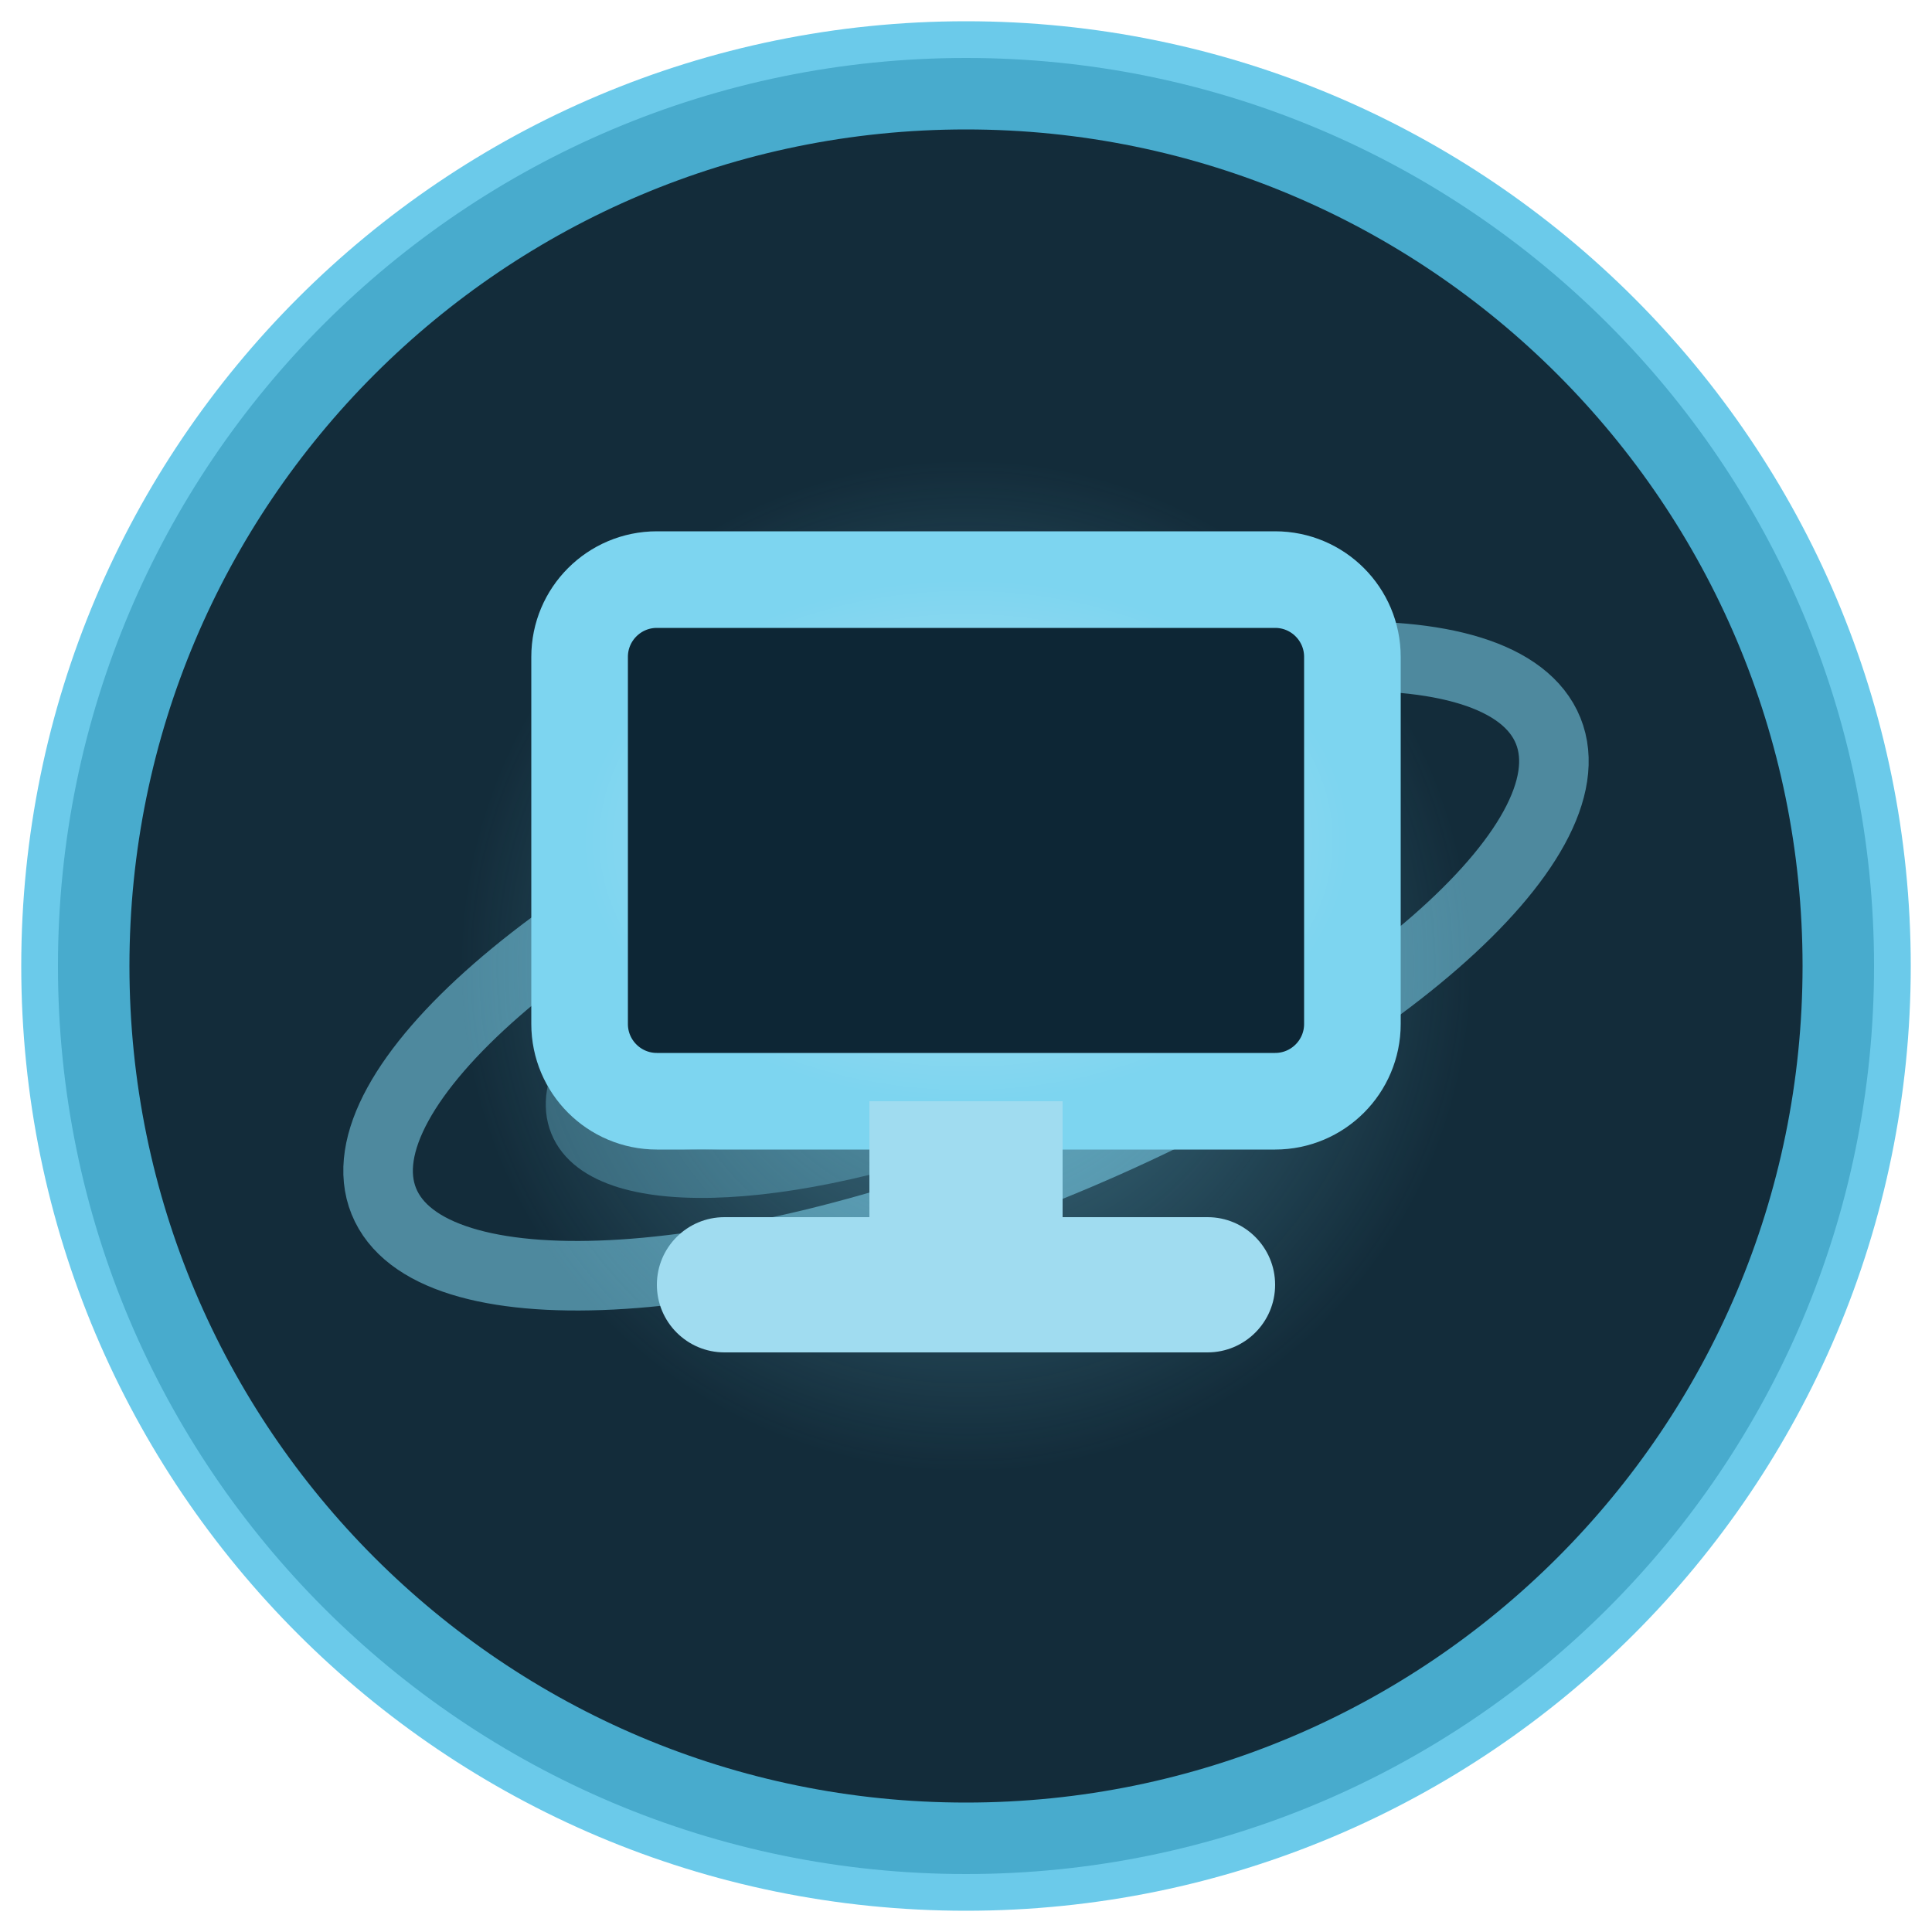
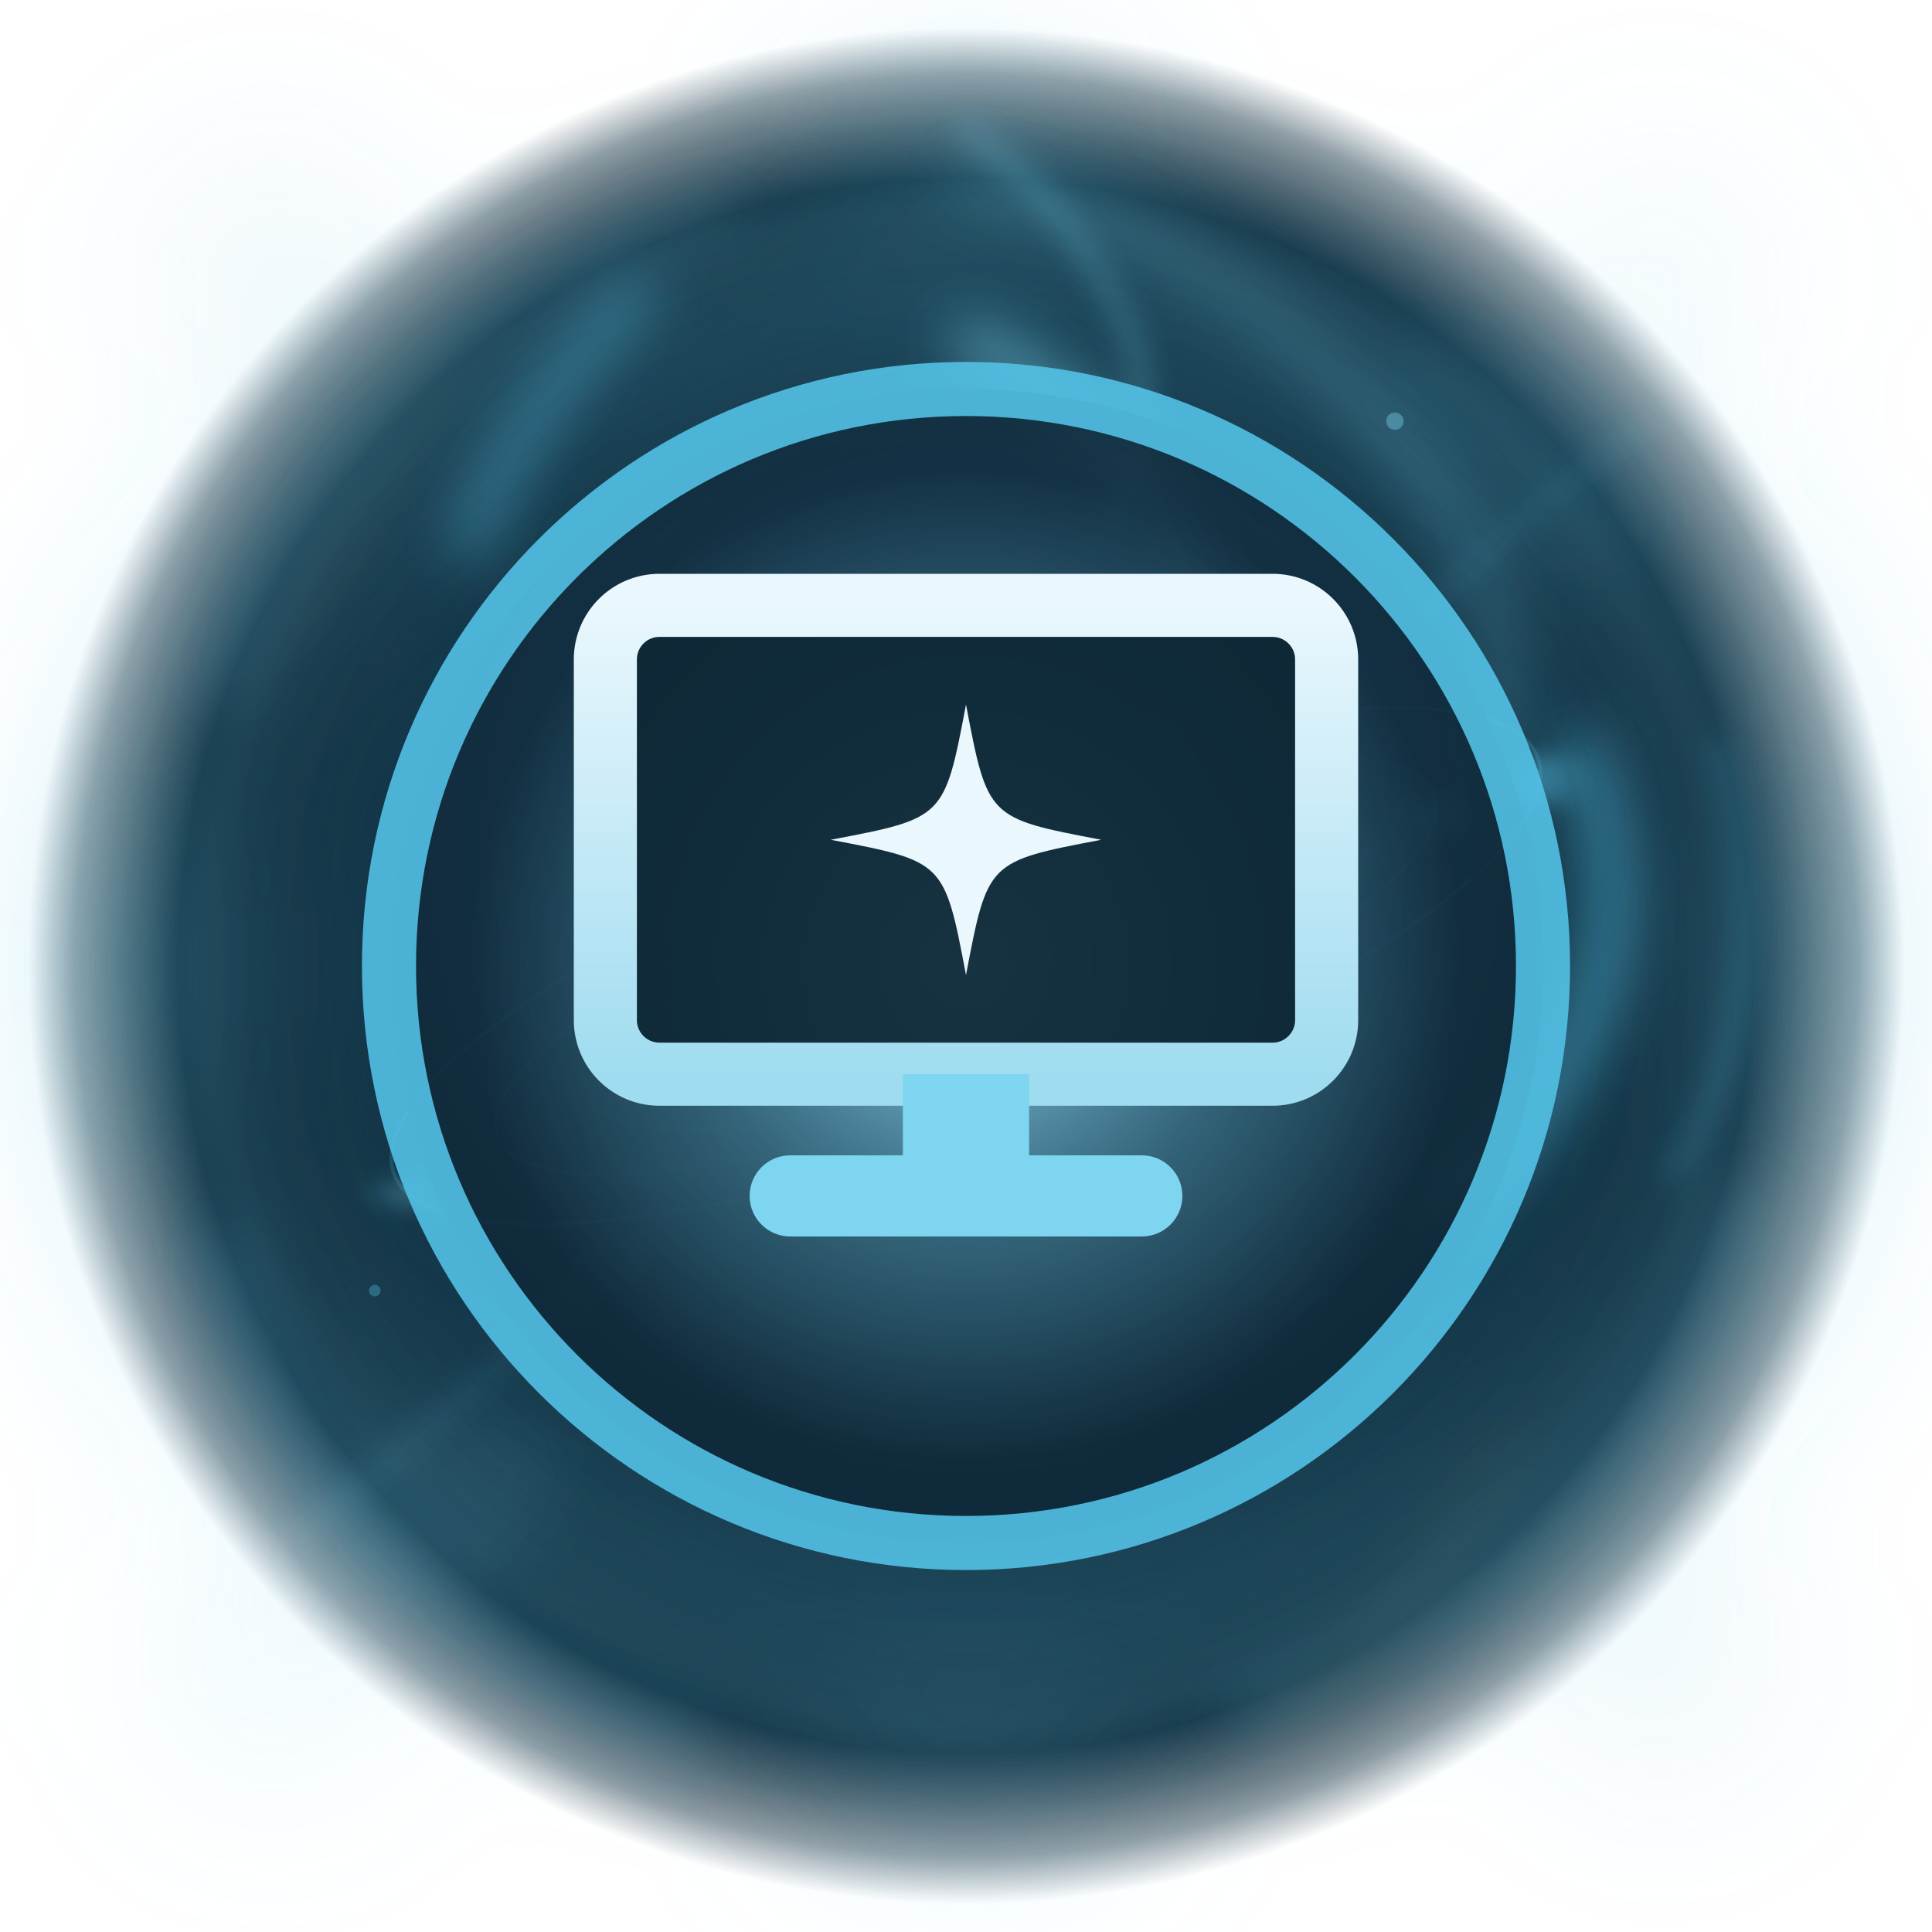
- <svg xmlns="http://www.w3.org/2000/svg" viewBox="0 0 100 100" width="32" height="32" role="img">
+ <svg xmlns="http://www.w3.org/2000/svg" viewBox="0 0 300 300" width="440" height="440">
  <defs>
-     <radialGradient id="starscape-tray-halo">
-       <stop offset="0%" stop-color="#a0dcf0" stop-opacity=".55" />
-       <stop offset="40%" stop-color="#7dd5f0" stop-opacity=".275" />
-       <stop offset="100%" stop-color="#7dd5f0" stop-opacity="0" />
+     <radialGradient id="tunnel" cx="50%" cy="50%" r="50%">
+       <stop offset="0%" stop-color="#0d2635" stop-opacity="0" />
+       <stop offset="50%" stop-color="#52c1e6" stop-opacity=".02" />
+       <stop offset="75%" stop-color="#52c1e6" stop-opacity=".08" />
+       <stop offset="90%" stop-color="#7dd5f0" stop-opacity=".10" />
+       <stop offset="100%" stop-color="#52c1e6" stop-opacity=".02" />
    </radialGradient>
-     <radialGradient id="starscape-tray-core">
-       <stop offset="0%" stop-color="#ffffff" stop-opacity=".92" />
-       <stop offset="38%" stop-color="#a0dcf0" />
-       <stop offset="100%" stop-color="#7dd5f0" />
+     <radialGradient id="coreG" cx="50%" cy="50%" r="50%">
+       <stop offset="0%" stop-color="#a0dcf0" />
+       <stop offset="15%" stop-color="#7dd5f0" />
+       <stop offset="50%" stop-color="#52c1e6" stop-opacity=".55" />
+       <stop offset="85%" stop-color="#52c1e6" stop-opacity=".15" />
+       <stop offset="100%" stop-color="#0d2635" stop-opacity="0" />
+     </radialGradient>
+     <radialGradient id="brainG" cx="50%" cy="40%" r="60%">
+       <stop offset="0%" stop-color="#d0eef8" stop-opacity=".2" />
+       <stop offset="100%" stop-color="#52c1e6" stop-opacity=".04" />
+     </radialGradient>
+     <radialGradient id="halo" cx="50%" cy="50%" r="50%">
+       <stop offset="0%" stop-color="#52c1e6" stop-opacity=".28" />
+       <stop offset="40%" stop-color="#52c1e6" stop-opacity=".08" />
+       <stop offset="100%" stop-color="#52c1e6" stop-opacity="0" />
+     </radialGradient>
+     <filter id="fCl" x="-40%" y="-40%" width="180%" height="180%">
+       <feGaussianBlur stdDeviation="14" />
+     </filter>
+     <filter id="fW" x="-50%" y="-50%" width="200%" height="200%">
+       <feGaussianBlur stdDeviation="5" />
+     </filter>
+     <filter id="fTw" x="-60%" y="-60%" width="220%" height="220%">
+       <feGaussianBlur stdDeviation="2.5" />
+     </filter>
+     <filter id="fDk" x="-80%" y="-400%" width="260%" height="900%">
+       <feGaussianBlur stdDeviation="3" />
+     </filter>
+     <filter id="fCo" x="-100%" y="-100%" width="300%" height="300%">
+       <feGaussianBlur stdDeviation="5" result="b" />
+       <feMerge>
+         <feMergeNode in="b" />
+         <feMergeNode in="SourceGraphic" />
+       </feMerge>
+     </filter>
+     <filter id="fNd" x="-200%" y="-200%" width="500%" height="500%">
+       <feGaussianBlur stdDeviation="1.8" result="b" />
+       <feMerge>
+         <feMergeNode in="b" />
+         <feMergeNode in="SourceGraphic" />
+       </feMerge>
+     </filter>
+     <filter id="fBr" x="-40%" y="-40%" width="180%" height="180%">
+       <feGaussianBlur stdDeviation="2" result="b" />
+       <feMerge>
+         <feMergeNode in="b" />
+         <feMergeNode in="SourceGraphic" />
+       </feMerge>
+     </filter>
+     <radialGradient id="bgFade" cx="50%" cy="50%" r="50%">
+       <stop offset="0%" stop-color="#0d2635" />
+       <stop offset="84%" stop-color="#0d2635" />
+       <stop offset="95%" stop-color="#0d2635" stop-opacity=".45" />
+       <stop offset="100%" stop-color="#0d2635" stop-opacity="0" />
    </radialGradient>
  </defs>
-   <circle cx="50" cy="50" r="47" fill="#0d2635" fill-opacity=".97" />
-   <circle cx="50" cy="50" r="46.1" fill="none" stroke="#52c1e6" stroke-width="5.6" stroke-opacity=".85" />
-   <g transform="rotate(-22 50 50)">
-     <ellipse cx="50" cy="50" rx="32.5" ry="11.25" fill="none" stroke="#7dd5f0" stroke-width="3.6" stroke-opacity=".55" />
-     <ellipse cx="50" cy="50" rx="21.9" ry="7.5" fill="none" stroke="#7dd5f0" stroke-width="2.5" stroke-opacity=".33" />
+   <circle cx="150" cy="150" r="147" fill="url(#bgFade)" />
+   <g transform="translate(15,15) scale(0.90)">
+     <g filter="url(#fCl)">
+       <ellipse cx="150" cy="150" rx="155" ry="120" fill="none" stroke="#52c1e6" stroke-width="32" stroke-opacity=".11" />
+       <ellipse cx="150" cy="150" rx="145" ry="112" fill="none" stroke="#7dd5f0" stroke-width="16" stroke-opacity=".08" />
+       <circle cx="150" cy="2" r="28" fill="#52c1e6" fill-opacity=".12" />
+       <circle cx="298" cy="150" r="26" fill="#52c1e6" fill-opacity=".11" />
+       <circle cx="150" cy="298" r="28" fill="#7dd5f0" fill-opacity=".10" />
+       <circle cx="2" cy="150" r="26" fill="#52c1e6" fill-opacity=".12" />
+       <circle cx="270" cy="30" r="22" fill="#7dd5f0" fill-opacity=".09" />
+       <circle cx="270" cy="270" r="22" fill="#52c1e6" fill-opacity=".09" />
+       <circle cx="30" cy="270" r="24" fill="#7dd5f0" fill-opacity=".10" />
+       <circle cx="30" cy="30" r="22" fill="#52c1e6" fill-opacity=".09" />
+     </g>
+     <g filter="url(#fW)">
+       <path d="M150,14 Q196,24 226,62 Q246,86 242,112" fill="none" stroke="#7dd5f0" stroke-width="6" stroke-linecap="round" stroke-opacity=".28" />
+       <path d="M284,190 Q276,224 250,248 Q228,268 198,278" fill="none" stroke="#7dd5f0" stroke-width="5" stroke-linecap="round" stroke-opacity=".25" />
+       <path d="M102,284 Q74,276 52,254 Q30,234 22,198" fill="none" stroke="#52c1e6" stroke-width="5" stroke-linecap="round" stroke-opacity=".24" />
+       <path d="M22,102 Q30,72 52,52 Q74,30 108,20" fill="none" stroke="#7dd5f0" stroke-width="4" stroke-linecap="round" stroke-opacity=".26" />
+       <path d="M206,280 Q228,260 244,234" fill="none" stroke="#c8a84b" stroke-width="3" stroke-linecap="round" stroke-opacity=".15" />
+       <path d="M58,46 Q42,66 34,92" fill="none" stroke="#c8a84b" stroke-width="2.5" stroke-linecap="round" stroke-opacity=".12" />
+       <ellipse cx="244" cy="62" rx="28" ry="16" fill="#52c1e6" fill-opacity=".06" transform="rotate(40,244,62)" />
+       <ellipse cx="58" cy="244" rx="24" ry="14" fill="#7dd5f0" fill-opacity=".07" transform="rotate(-30,58,244)" />
+     </g>
+     <g filter="url(#fTw)">
+       <path d="M150,6 Q168,18 178,40 Q184,58 174,76" fill="none" stroke="#7dd5f0" stroke-width="2.5" stroke-linecap="round" stroke-opacity=".35" />
+       <path d="M280,112 Q286,132 284,150 Q282,170 272,186" fill="none" stroke="#52c1e6" stroke-width="2" stroke-linecap="round" stroke-opacity=".32" />
+       <path d="M268,56 Q232,82 208,112 Q190,132 178,150" fill="none" stroke="#52c1e6" stroke-width="1.5" stroke-linecap="round" stroke-opacity=".22" />
+       <path d="M32,250 Q66,224 94,196 Q116,172 130,150" fill="none" stroke="#7dd5f0" stroke-width="1.5" stroke-linecap="round" stroke-opacity=".20" />
+     </g>
+     <circle cx="150" cy="150" r="148" fill="url(#tunnel)" />
+     <g filter="url(#fW)">
+       <path d="M150,42 Q174,54 186,76 Q194,96 186,116" fill="none" stroke="#7dd5f0" stroke-width="4" stroke-linecap="round" />
+       <path d="M94,34 Q74,52 64,78" fill="none" stroke="#52c1e6" stroke-width="3" stroke-linecap="round" />
+     </g>
+     <g filter="url(#fW)">
+       <path d="M234,190 Q254,174 260,150 Q264,132 256,112" fill="none" stroke="#52c1e6" stroke-width="4" stroke-linecap="round" />
+     </g>
+     <circle cx="224" cy="56" r="1.5" fill="#7dd5f0" opacity=".4" />
+     <circle cx="48" cy="206" r="1" fill="#52c1e6" opacity=".35" />
+     <g>
+       <ellipse cx="150" cy="150" rx="105" ry="28" fill="none" stroke="#52c1e6" stroke-width=".6" opacity=".18" transform="rotate(-20,150,150)" />
+       <ellipse cx="150" cy="150" rx="86" ry="22" fill="none" stroke="#52c1e6" stroke-width=".5" opacity=".16" transform="rotate(-20,150,150)" />
+       <ellipse cx="150" cy="150" rx="68" ry="17" fill="none" stroke="#52c1e6" stroke-width=".5" opacity=".14" transform="rotate(-20,150,150)" />
+       <ellipse cx="150" cy="150" rx="105" ry="28" fill="none" stroke="#52c1e6" stroke-width="5" stroke-dasharray="8 577" opacity=".85" transform="rotate(-20,150,150)" filter="url(#fDk)" />
+       <ellipse cx="150" cy="150" rx="105" ry="28" fill="none" stroke="#7dd5f0" stroke-width="3.5" stroke-dasharray="5 580" stroke-dashoffset="-220" opacity=".65" transform="rotate(-20,150,150)" filter="url(#fDk)" style="animation-delay:-7s" />
+       <ellipse cx="150" cy="150" rx="86" ry="22" fill="none" stroke="#52c1e6" stroke-width="4.5" stroke-dasharray="7 464" opacity=".82" transform="rotate(-20,150,150)" filter="url(#fDk)" />
+       <ellipse cx="150" cy="150" rx="86" ry="22" fill="none" stroke="#7dd5f0" stroke-width="3" stroke-dasharray="4 467" stroke-dashoffset="-155" opacity=".60" transform="rotate(-20,150,150)" filter="url(#fDk)" style="animation-delay:-4s" />
+       <ellipse cx="150" cy="150" rx="68" ry="17" fill="none" stroke="#52c1e6" stroke-width="4" stroke-dasharray="6 366" opacity=".80" transform="rotate(-20,150,150)" filter="url(#fDk)" />
+     </g>
+     <g filter="url(#fBr)">
+       <circle cx="150" cy="150" r="46" fill="url(#halo)" style="transform-origin:150px 150px;animation-delay:-.4s" />
+       <circle cx="150" cy="150" r="35" fill="url(#coreG)" filter="url(#fCo)" style="transform-origin:150px 150px" />
+       <path d="M150,125 C137,120 123,125 120,136 C117,147 119,160 126,166 C133,172 143,172 150,170" fill="url(#brainG)" fill-opacity=".6" stroke="none" />
+       <path d="M150,125 C163,120 177,125 180,136 C183,147 181,160 174,166 C167,172 157,172 150,170" fill="url(#brainG)" fill-opacity=".6" stroke="none" />
+       <line x1="150" y1="126" x2="150" y2="169" stroke="#52c1e6" stroke-width=".5" opacity=".3" />
+       <path d="M132,166 C136,174 164,174 168,166" fill="none" stroke="#52c1e6" stroke-width=".6" opacity=".35" />
+       <path d="M131,136 C128,142 128,150 130,157" fill="none" stroke="#7dd5f0" stroke-width=".7" opacity=".45" />
+       <path d="M136,148 C134,153 134,159 136,162" fill="none" stroke="#7dd5f0" stroke-width=".6" opacity=".4" />
+       <path d="M169,136 C172,142 172,150 170,157" fill="none" stroke="#7dd5f0" stroke-width=".7" opacity=".45" />
+       <path d="M164,148 C166,153 166,159 164,162" fill="none" stroke="#7dd5f0" stroke-width=".6" opacity=".4" />
+       <path d="M150,126 C139,127 127,136 124,147 C121,156 122,164 128,170 C134,174 143,172 150,170" fill="none" stroke="#7dd5f0" stroke-width="2" stroke-opacity=".8" stroke-dasharray="12 48" filter="url(#fNd)" stroke-linecap="round" />
+       <path d="M150,126 C161,127 173,136 176,147 C179,156 178,164 172,170 C166,174 157,172 150,170" fill="none" stroke="#7dd5f0" stroke-width="2" stroke-opacity=".8" stroke-dasharray="12 48" filter="url(#fNd)" stroke-linecap="round" />
+       <path d="M131,136 C128,142 128,150 130,157" fill="none" stroke="#e8ebed" stroke-width="1.5" stroke-opacity=".7" stroke-dasharray="6 24" filter="url(#fNd)" stroke-linecap="round" />
+       <path d="M169,136 C172,142 172,150 170,157" fill="none" stroke="#e8ebed" stroke-width="1.5" stroke-opacity=".7" stroke-dasharray="6 24" filter="url(#fNd)" stroke-linecap="round" />
+       <path d="M133,145 C140,143 148,143 150,144 C152,145 160,146 167,144" fill="none" stroke="#7dd5f0" stroke-width="1.2" stroke-opacity=".6" stroke-dasharray="8 32" filter="url(#fNd)" stroke-linecap="round" />
+       <path d="M130,161 C137,168 146,172 150,172 C154,172 163,168 170,161" fill="none" stroke="#7dd5f0" stroke-width="1.2" stroke-opacity=".6" stroke-dasharray="10 40" filter="url(#fNd)" stroke-linecap="round" />
+       <circle cx="150" cy="150" r="3.5" fill="#a0dcf0" opacity=".6" />
+     </g>
  </g>
-   <circle cx="50" cy="50" r="26.25" fill="url(#starscape-tray-halo)" />
-   <rect x="30" y="30" width="40" height="27" rx="4" fill="#0d2635" stroke="url(#starscape-tray-core)" stroke-width="5" />
-   <rect x="45" y="57" width="10" height="6" fill="#a0dcf0" />
-   <rect x="34" y="63" width="32" height="7" rx="3.5" fill="#a0dcf0" />
+   <g>
+     <defs>
+       <radialGradient id="starscape-badge-halo" cx="50%" cy="50%" r="50%">
+         <stop offset="0%" stop-color="#7dd5f0" stop-opacity=".5" />
+         <stop offset="35%" stop-color="#52c1e6" stop-opacity=".2" />
+         <stop offset="70%" stop-color="#52c1e6" stop-opacity=".08" />
+         <stop offset="100%" stop-color="#52c1e6" stop-opacity="0" />
+       </radialGradient>
+       <radialGradient id="starscape-badge-plate" cx="50%" cy="40%" r="62%">
+         <stop offset="0%" stop-color="#1a3d54" stop-opacity=".92" />
+         <stop offset="100%" stop-color="#0d2635" stop-opacity=".9" />
+       </radialGradient>
+       <radialGradient id="starscape-badge-core" cx="50%" cy="50%" r="50%">
+         <stop offset="0%" stop-color="#a0dcf0" stop-opacity=".82" />
+         <stop offset="55%" stop-color="#7dd5f0" stop-opacity=".3" />
+         <stop offset="100%" stop-color="#7dd5f0" stop-opacity="0" />
+       </radialGradient>
+       <linearGradient id="starscape-badge-rim" x1="0" y1="0" x2="0" y2="1">
+         <stop offset="0%" stop-color="#a0dcf0" stop-opacity=".95" />
+         <stop offset="55%" stop-color="#52c1e6" stop-opacity=".65" />
+         <stop offset="100%" stop-color="#52c1e6" stop-opacity=".35" />
+       </linearGradient>
+       <linearGradient id="starscape-badge-ink" x1="0" y1="0" x2="0" y2="1">
+         <stop offset="0%" stop-color="#eaf7fd" />
+         <stop offset="100%" stop-color="#a0dcf0" />
+       </linearGradient>
+     </defs>
+     <circle cx="150" cy="150" r="109.6" fill="url(#starscape-badge-halo)" />
+     <circle cx="150" cy="150" r="89.6" fill="url(#starscape-badge-plate)" />
+     <circle cx="150" cy="150" r="77.056" fill="url(#starscape-badge-core)" />
+     <circle cx="150" cy="150" r="89.6" fill="none" stroke="#52c1e6" stroke-width="8.4" stroke-opacity=".9" />
+     <rect x="94" y="94" width="112" height="72.8" rx="8.4" fill="#0d2635" fill-opacity=".92" stroke="url(#starscape-badge-ink)" stroke-width="9.8" />
+     <path d="M150,109.4 C153.36,127.04 153.36,127.04 171,130.4 C153.36,133.76 153.36,133.76 150,151.4 C146.64,133.76 146.64,133.76 129,130.4 C146.64,127.04 146.64,127.04 150,109.4 Z" fill="#eaf7fd" />
+     <rect x="140.2" y="166.8" width="19.6" height="12.6" fill="#7dd5f0" />
+     <rect x="116.4" y="179.4" width="67.2" height="12.6" rx="6.3" fill="#7dd5f0" />
+   </g>
</svg>
